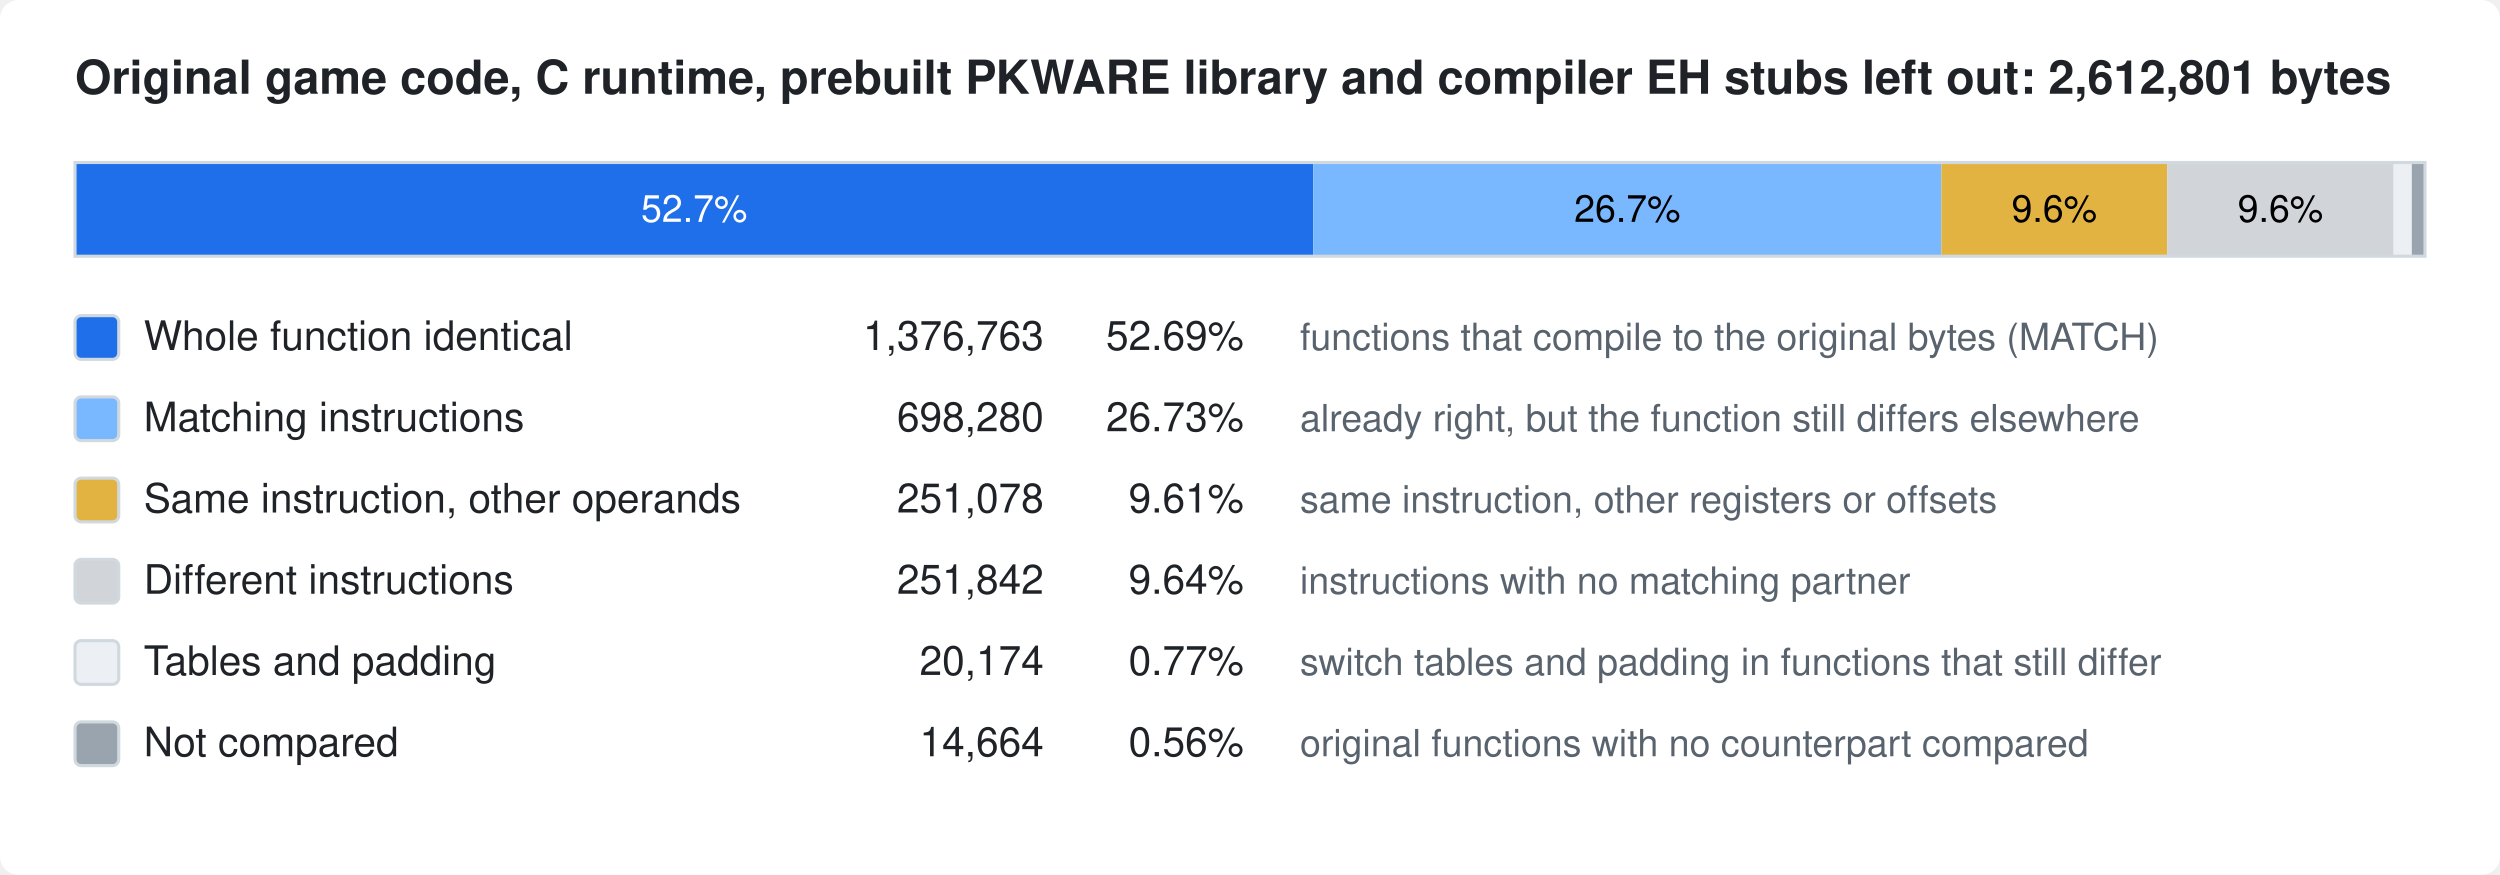
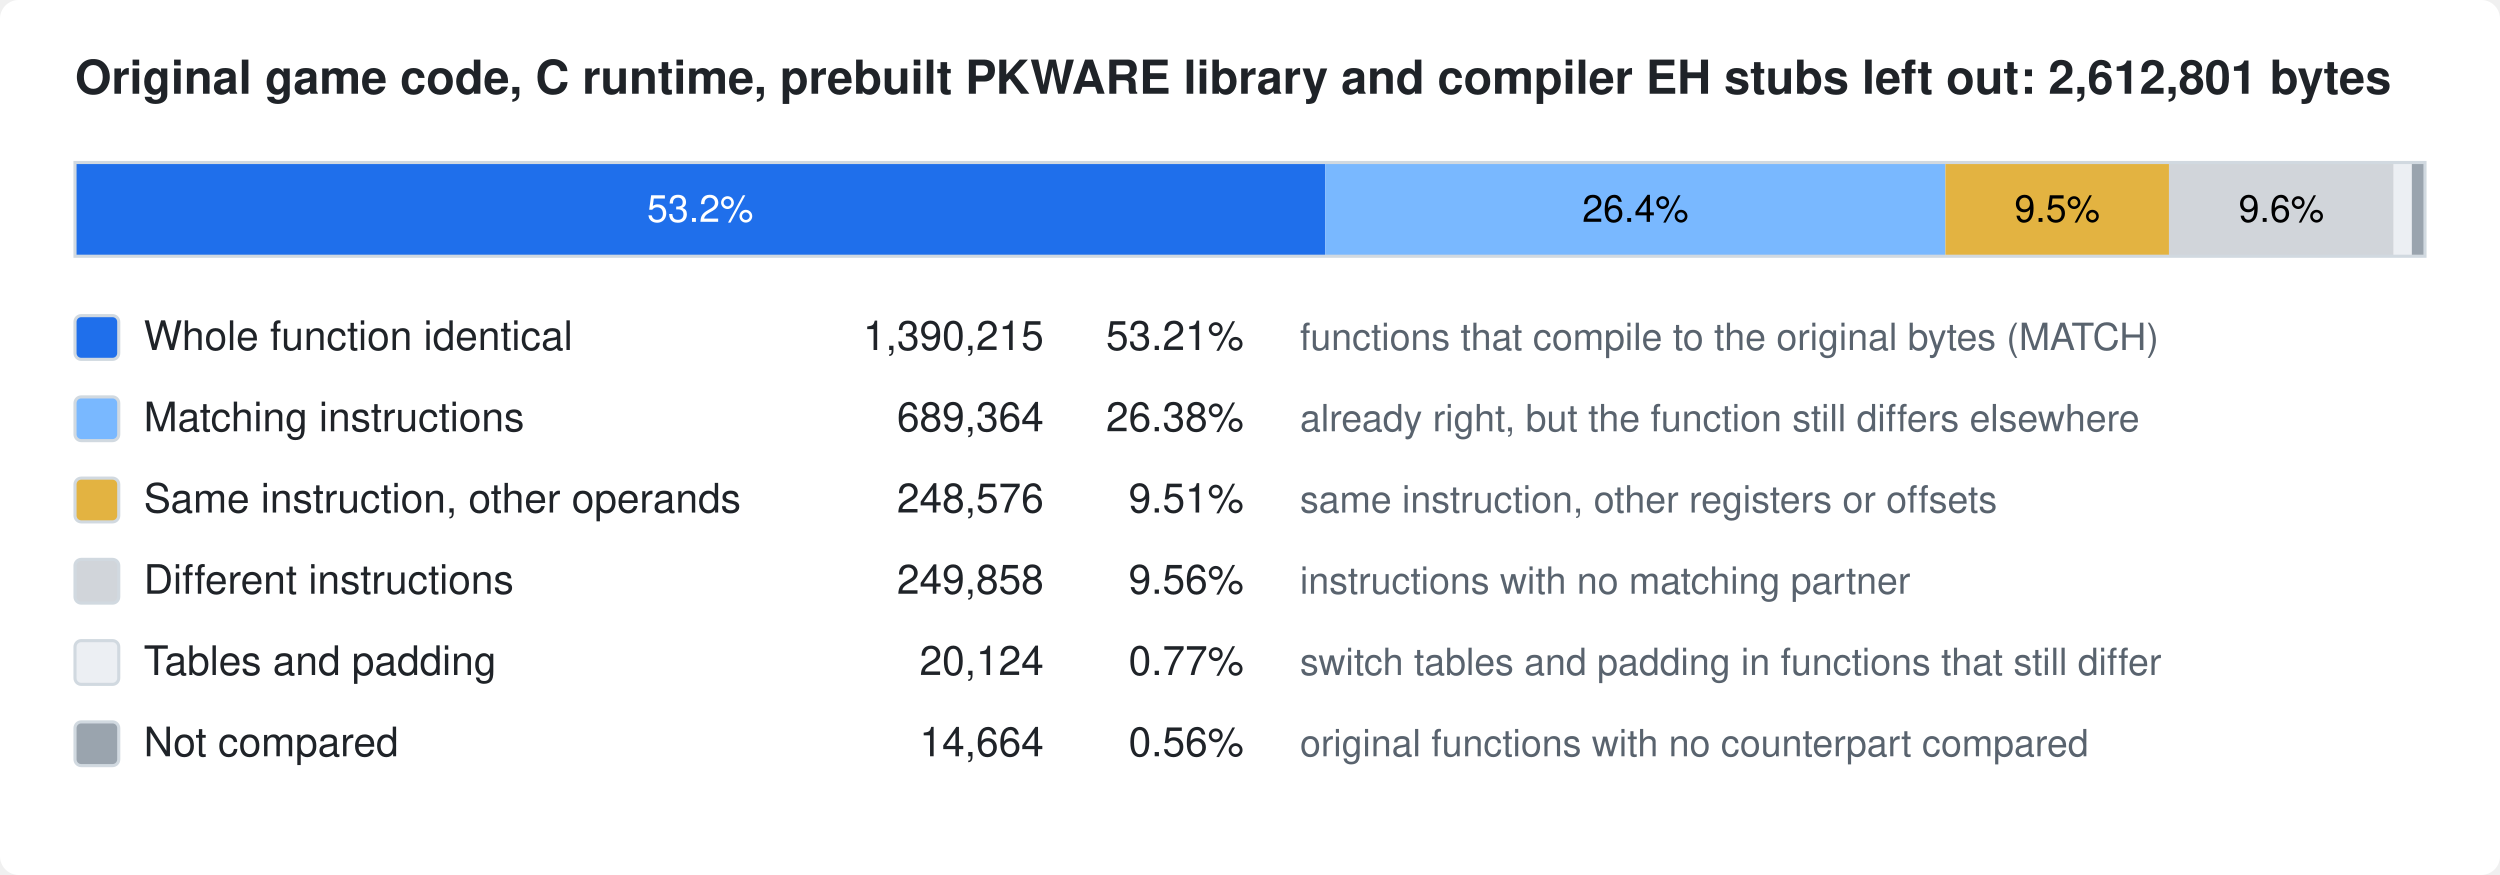
<svg xmlns="http://www.w3.org/2000/svg" width="800" height="280" viewBox="0 0 800 280" font-family="system-ui, -apple-system, Segoe UI, Helvetica, Arial, sans-serif">
  <rect width="800" height="280" rx="6" fill="#ffffff" />
  <text x="24" y="30" font-size="15" font-weight="600" fill="#1f2328">Original game code, C runtime, prebuilt PKWARE library and compiler EH stubs left out: 2,612,801 bytes</text>
-   <rect x="24.00" y="52" width="396.25" height="30" fill="#1f6feb" />
-   <text x="222.13" y="71" font-size="12" text-anchor="middle" fill="#ffffff">52.7%</text>
-   <rect x="420.25" y="52" width="200.97" height="30" fill="#79b8ff" />
-   <text x="520.74" y="71" font-size="12" text-anchor="middle" fill="#000000">26.7%</text>
-   <rect x="621.23" y="52" width="72.26" height="30" fill="#e3b341" />
-   <text x="657.36" y="71" font-size="12" text-anchor="middle" fill="#000000">9.6%</text>
-   <rect x="693.49" y="52" width="72.48" height="30" fill="#d1d5da" />
-   <text x="729.73" y="71" font-size="12" text-anchor="middle" fill="#000000">9.6%</text>
-   <rect x="765.97" y="52" width="5.81" height="30" fill="#eceff3" />
+   <rect x="24.00" y="52" width="400.12" height="30" fill="#1f6feb" />
+   <text x="224.06" y="71" font-size="12" text-anchor="middle" fill="#ffffff">53.2%</text>
+   <rect x="424.12" y="52" width="198.41" height="30" fill="#79b8ff" />
+   <text x="523.33" y="71" font-size="12" text-anchor="middle" fill="#000000">26.4%</text>
+   <rect x="622.53" y="52" width="71.54" height="30" fill="#e3b341" />
+   <text x="658.30" y="71" font-size="12" text-anchor="middle" fill="#000000">9.5%</text>
+   <rect x="694.07" y="52" width="71.91" height="30" fill="#d1d5da" />
+   <text x="730.03" y="71" font-size="12" text-anchor="middle" fill="#000000">9.6%</text>
+   <rect x="765.99" y="52" width="5.79" height="30" fill="#eceff3" />
  <rect x="771.78" y="52" width="4.22" height="30" fill="#9aa4ae" />
  <rect x="24" y="52" width="752" height="30" fill="none" stroke="#d1d9e0" />
  <rect x="24" y="101" width="14" height="14" rx="2" fill="#1f6feb" stroke="#d1d9e0" />
  <text x="46" y="112" font-size="13" fill="#1f2328">Whole function identical</text>
-   <text x="334" y="112" font-size="13" text-anchor="end" fill="#1f2328">1,376,763</text>
-   <text x="398" y="112" font-size="13" text-anchor="end" fill="#1f2328">52.69%</text>
+   <text x="334" y="112" font-size="13" text-anchor="end" fill="#1f2328">1,390,215</text>
+   <text x="398" y="112" font-size="13" text-anchor="end" fill="#1f2328">53.21%</text>
  <text x="416" y="112" font-size="12" fill="#59636e">functions that compile to the original bytes (MATCH)</text>
  <rect x="24" y="127" width="14" height="14" rx="2" fill="#79b8ff" stroke="#d1d9e0" />
  <text x="46" y="138" font-size="13" fill="#1f2328">Matching instructions</text>
-   <text x="334" y="138" font-size="13" text-anchor="end" fill="#1f2328">698,280</text>
-   <text x="398" y="138" font-size="13" text-anchor="end" fill="#1f2328">26.73%</text>
+   <text x="334" y="138" font-size="13" text-anchor="end" fill="#1f2328">689,364</text>
+   <text x="398" y="138" font-size="13" text-anchor="end" fill="#1f2328">26.38%</text>
  <text x="416" y="138" font-size="12" fill="#59636e">already right, but the function still differs elsewhere</text>
  <rect x="24" y="153" width="14" height="14" rx="2" fill="#e3b341" stroke="#d1d9e0" />
  <text x="46" y="164" font-size="13" fill="#1f2328">Same instruction, other operands</text>
-   <text x="334" y="164" font-size="13" text-anchor="end" fill="#1f2328">251,078</text>
-   <text x="398" y="164" font-size="13" text-anchor="end" fill="#1f2328">9.61%</text>
+   <text x="334" y="164" font-size="13" text-anchor="end" fill="#1f2328">248,576</text>
+   <text x="398" y="164" font-size="13" text-anchor="end" fill="#1f2328">9.51%</text>
  <text x="416" y="164" font-size="12" fill="#59636e">same instruction, other registers or offsets</text>
  <rect x="24" y="179" width="14" height="14" rx="2" fill="#d1d5da" stroke="#d1d9e0" />
  <text x="46" y="190" font-size="13" fill="#1f2328">Different instructions</text>
-   <text x="334" y="190" font-size="13" text-anchor="end" fill="#1f2328">251,842</text>
-   <text x="398" y="190" font-size="13" text-anchor="end" fill="#1f2328">9.64%</text>
+   <text x="334" y="190" font-size="13" text-anchor="end" fill="#1f2328">249,858</text>
+   <text x="398" y="190" font-size="13" text-anchor="end" fill="#1f2328">9.56%</text>
  <text x="416" y="190" font-size="12" fill="#59636e">instructions with no matching partner</text>
  <rect x="24" y="205" width="14" height="14" rx="2" fill="#eceff3" stroke="#d1d9e0" />
  <text x="46" y="216" font-size="13" fill="#1f2328">Tables and padding</text>
-   <text x="334" y="216" font-size="13" text-anchor="end" fill="#1f2328">20,174</text>
+   <text x="334" y="216" font-size="13" text-anchor="end" fill="#1f2328">20,124</text>
  <text x="398" y="216" font-size="13" text-anchor="end" fill="#1f2328">0.77%</text>
  <text x="416" y="216" font-size="12" fill="#59636e">switch tables and padding in functions that still differ</text>
  <rect x="24" y="231" width="14" height="14" rx="2" fill="#9aa4ae" stroke="#d1d9e0" />
  <text x="46" y="242" font-size="13" fill="#1f2328">Not compared</text>
  <text x="334" y="242" font-size="13" text-anchor="end" fill="#1f2328">14,664</text>
  <text x="398" y="242" font-size="13" text-anchor="end" fill="#1f2328">0.56%</text>
  <text x="416" y="242" font-size="12" fill="#59636e">original functions with no counterpart compared</text>
</svg>
